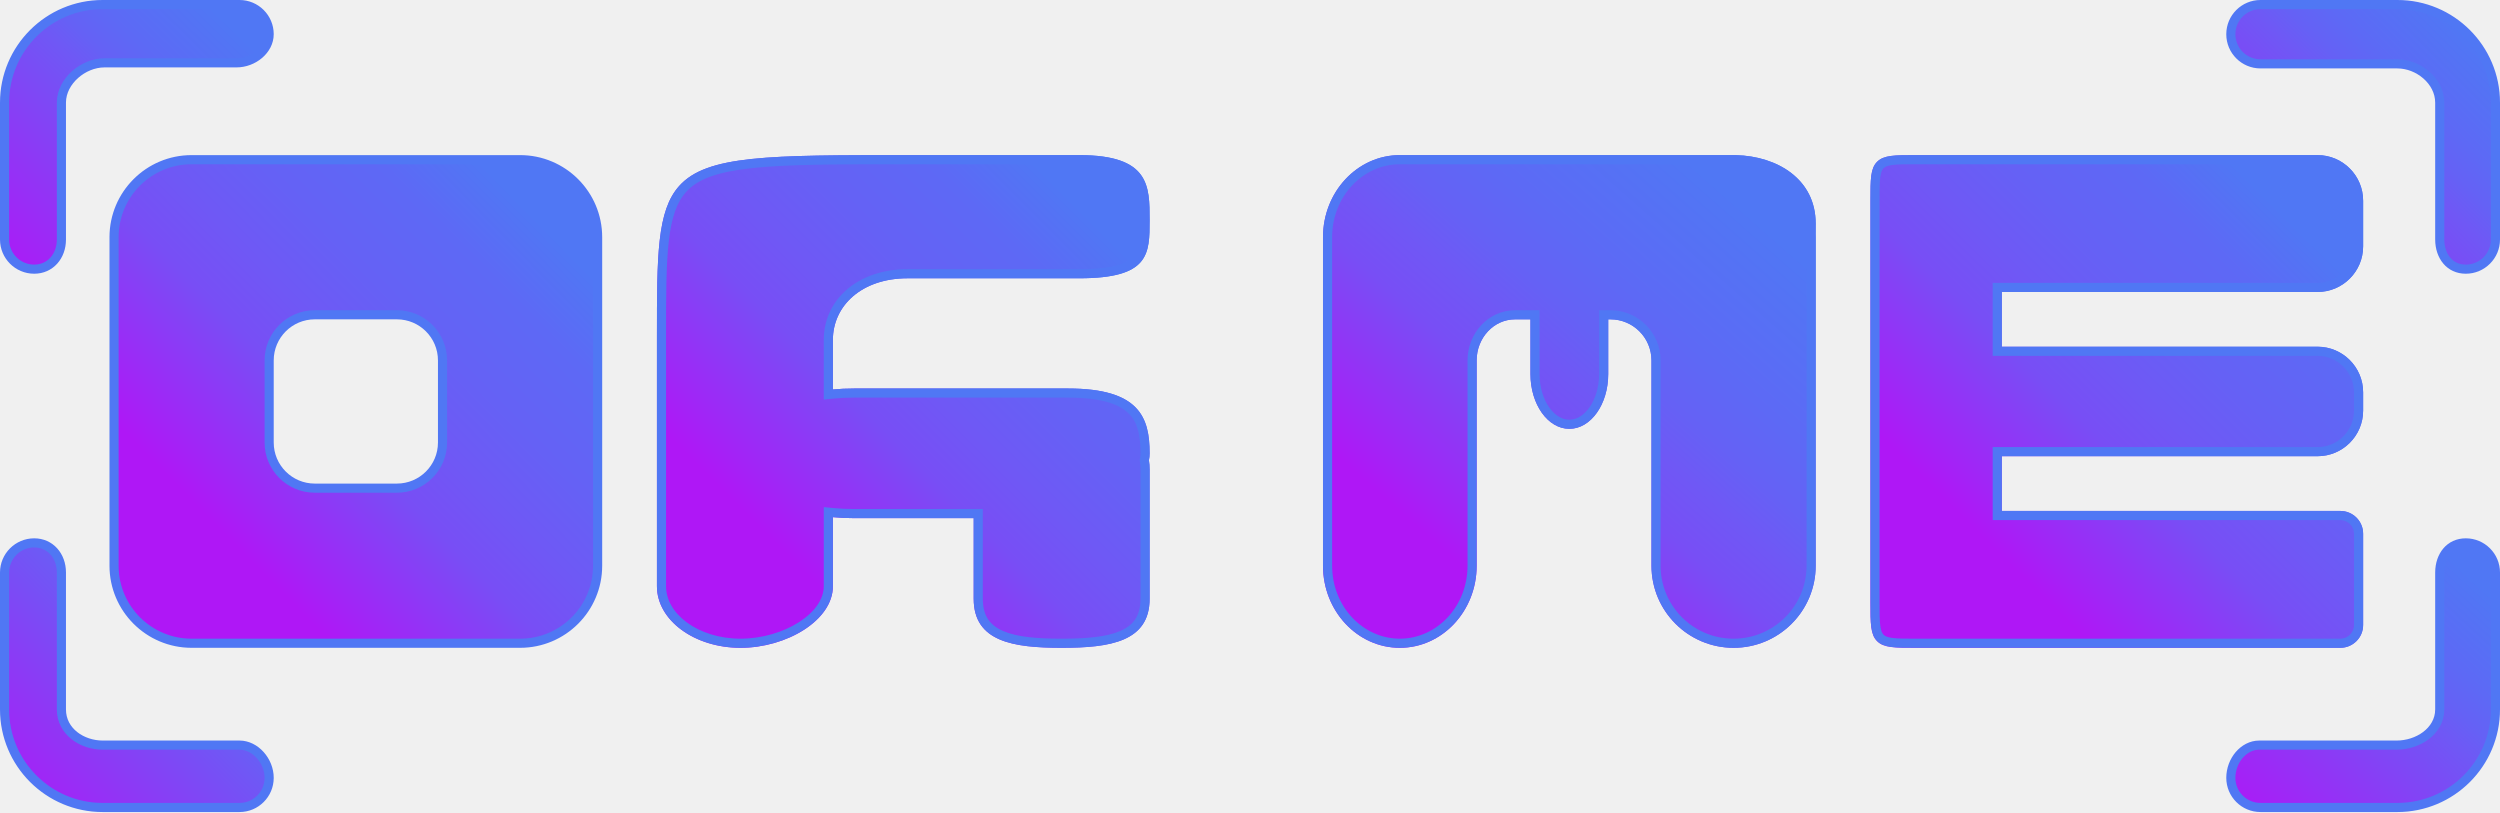
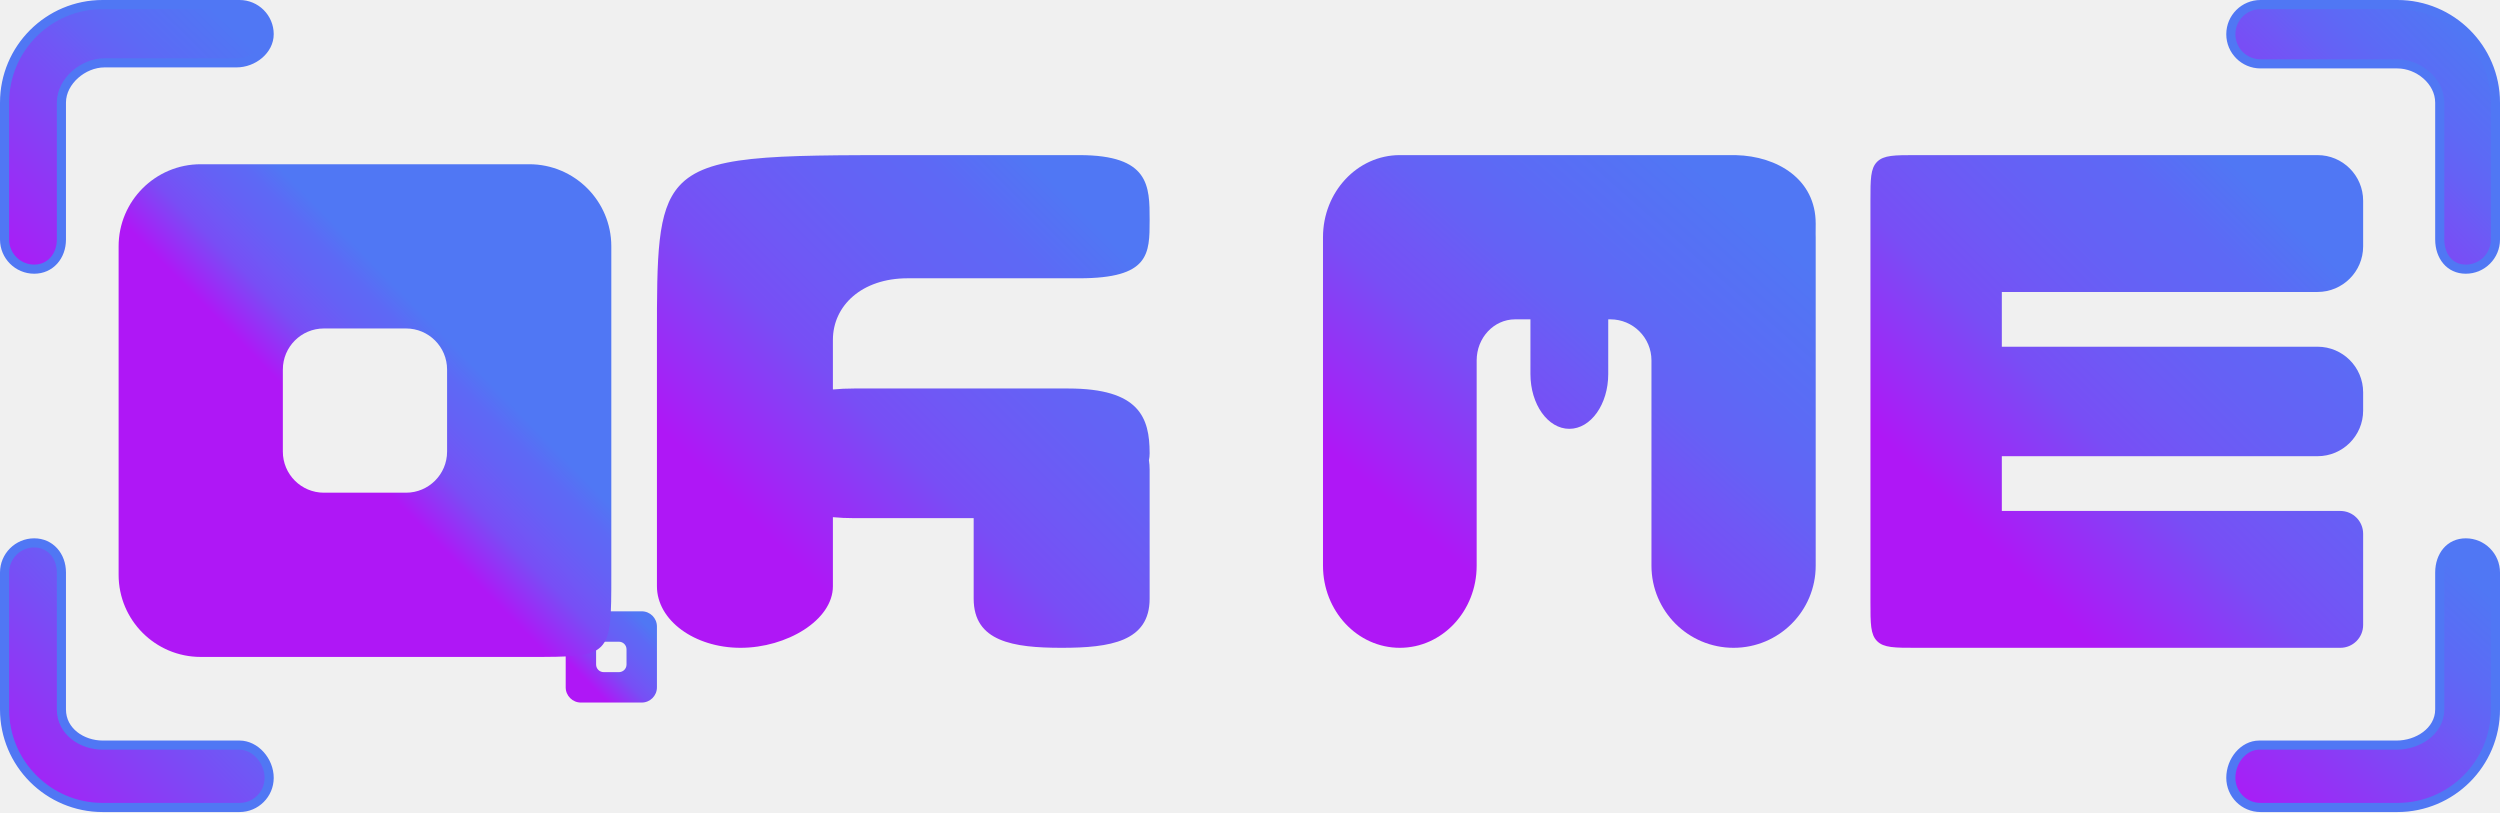
<svg xmlns="http://www.w3.org/2000/svg" width="274" height="89" viewBox="0 0 274 89" fill="none">
-   <mask id="path-1-inside-1_59_970" fill="white">
-     <path fill-rule="evenodd" clip-rule="evenodd" d="M205.732 70.268C206.464 71 207.643 71 210 71H219.4H256.5C257.881 71 259 69.881 259 68.5V58.5C259 57.119 257.881 56 256.5 56H219.4V50H254C256.761 50 259 47.761 259 45V43C259 40.239 256.761 38 254 38H219.4V32H254C256.761 32 259 29.761 259 27V22C259 19.239 256.761 17 254 17H219.4H210C207.643 17 206.464 17 205.732 17.732C205 18.465 205 19.643 205 22V66C205 68.357 205 69.535 205.732 70.268Z" />
-   </mask>
-   <path fill-rule="evenodd" clip-rule="evenodd" d="M205.732 70.268C206.464 71 207.643 71 210 71H219.4H256.5C257.881 71 259 69.881 259 68.5V58.5C259 57.119 257.881 56 256.5 56H219.4V50H254C256.761 50 259 47.761 259 45V43C259 40.239 256.761 38 254 38H219.4V32H254C256.761 32 259 29.761 259 27V22C259 19.239 256.761 17 254 17H219.4H210C207.643 17 206.464 17 205.732 17.732C205 18.465 205 19.643 205 22V66C205 68.357 205 69.535 205.732 70.268Z" fill="url(#paint0_linear_59_970)" />
-   <path d="M205.732 70.268L205.025 70.975L205.025 70.975L205.732 70.268ZM219.4 56H218.4V57H219.4V56ZM219.4 50V49H218.4V50H219.4ZM219.4 38H218.4V39H219.4V38ZM219.4 32V31H218.4V32H219.4ZM210 70C208.793 70 207.989 69.998 207.39 69.917C206.82 69.841 206.589 69.71 206.439 69.561L205.025 70.975C205.608 71.558 206.332 71.793 207.124 71.9C207.886 72.002 208.85 72 210 72V70ZM219.4 70H210V72H219.4V70ZM256.5 70H219.4V72H256.5V70ZM258 68.5C258 69.328 257.328 70 256.5 70V72C258.433 72 260 70.433 260 68.5H258ZM258 58.5V68.5H260V58.5H258ZM256.5 57C257.328 57 258 57.672 258 58.5H260C260 56.567 258.433 55 256.5 55V57ZM219.4 57H256.5V55H219.4V57ZM218.4 50V56H220.4V50H218.4ZM254 49H219.4V51H254V49ZM258 45C258 47.209 256.209 49 254 49V51C257.314 51 260 48.314 260 45H258ZM258 43V45H260V43H258ZM254 39C256.209 39 258 40.791 258 43H260C260 39.686 257.314 37 254 37V39ZM219.4 39H254V37H219.4V39ZM218.4 32V38H220.4V32H218.4ZM254 31H219.4V33H254V31ZM258 27C258 29.209 256.209 31 254 31V33C257.314 33 260 30.314 260 27H258ZM258 22V27H260V22H258ZM254 18C256.209 18 258 19.791 258 22H260C260 18.686 257.314 16 254 16V18ZM219.4 18H254V16H219.4V18ZM210 18H219.4V16H210V18ZM206.439 18.439C206.589 18.29 206.82 18.159 207.39 18.083C207.989 18.002 208.793 18 210 18V16C208.85 16 207.886 15.998 207.124 16.1C206.332 16.207 205.608 16.442 205.025 17.025L206.439 18.439ZM206 22C206 20.793 206.002 19.989 206.083 19.39C206.159 18.82 206.29 18.589 206.439 18.439L205.025 17.025C204.442 17.608 204.207 18.332 204.1 19.124C203.998 19.887 204 20.85 204 22H206ZM206 66V22H204V66H206ZM206.439 69.561C206.29 69.411 206.159 69.18 206.083 68.61C206.002 68.011 206 67.207 206 66H204C204 67.15 203.998 68.114 204.1 68.876C204.207 69.668 204.442 70.392 205.025 70.975L206.439 69.561Z" fill="#5077F4" mask="url(#path-1-inside-1_59_970)" />
-   <mask id="path-3-inside-2_59_970" fill="white">
-     <path fill-rule="evenodd" clip-rule="evenodd" d="M81.161 71C76.101 71 72 67.978 72 64.25V36.895C72 28.015 72 23.098 74.444 20.376C77.475 17 84.267 17 99.483 17L118.286 17C126 17 126 20.377 126 24.105C126 27.833 126 30.5 118.286 30.5H99.482C94.423 30.5 91.286 33.522 91.286 37.25V42.687C92.002 42.616 92.779 42.579 93.621 42.579H117.068C124.879 42.579 126 45.76 126 49.684C126 49.947 125.974 50.199 125.923 50.441C125.973 50.767 126 51.113 126 51.479V65.615C126 70.324 121.682 71 116.357 71C111.031 71 106.714 70.324 106.714 65.615V56.789H99H93.621C92.779 56.789 92.002 56.753 91.286 56.682V64.25C91.286 67.978 86.22 71 81.161 71Z" />
-   </mask>
-   <path fill-rule="evenodd" clip-rule="evenodd" d="M81.161 71C76.101 71 72 67.978 72 64.25V36.895C72 28.015 72 23.098 74.444 20.376C77.475 17 84.267 17 99.483 17L118.286 17C126 17 126 20.377 126 24.105C126 27.833 126 30.5 118.286 30.5H99.482C94.423 30.5 91.286 33.522 91.286 37.25V42.687C92.002 42.616 92.779 42.579 93.621 42.579H117.068C124.879 42.579 126 45.76 126 49.684C126 49.947 125.974 50.199 125.923 50.441C125.973 50.767 126 51.113 126 51.479V65.615C126 70.324 121.682 71 116.357 71C111.031 71 106.714 70.324 106.714 65.615V56.789H99H93.621C92.779 56.789 92.002 56.753 91.286 56.682V64.25C91.286 67.978 86.22 71 81.161 71Z" fill="url(#paint1_linear_59_970)" />
-   <path d="M74.444 20.376L73.7 19.708L73.7 19.708L74.444 20.376ZM99.483 17L99.483 16H99.483V17ZM118.286 17L118.286 18L118.286 18L118.286 17ZM91.286 42.687H90.286V43.791L91.384 43.682L91.286 42.687ZM125.923 50.441L124.945 50.232L124.906 50.412L124.935 50.594L125.923 50.441ZM106.714 56.789H107.714V55.789H106.714V56.789ZM91.286 56.682L91.384 55.687L90.286 55.578V56.682H91.286ZM71 64.25C71 66.507 72.244 68.468 74.09 69.828C75.936 71.189 78.44 72 81.161 72V70C78.822 70 76.745 69.3 75.276 68.218C73.807 67.135 73 65.721 73 64.25H71ZM71 36.895V64.25H73V36.895H71ZM73.7 19.708C72.27 21.301 71.626 23.463 71.312 26.213C70.999 28.962 71 32.478 71 36.895H73C73 32.431 73.001 29.049 73.299 26.439C73.597 23.831 74.174 22.173 75.188 21.044L73.7 19.708ZM99.483 16C91.9 16 86.333 15.999 82.289 16.428C78.265 16.854 75.479 17.727 73.7 19.708L75.188 21.044C76.441 19.649 78.566 18.834 82.5 18.416C86.413 18.001 91.85 18 99.483 18V16ZM118.286 16L99.483 16L99.483 18L118.286 18L118.286 16ZM127 24.105C127 23.189 127.002 22.205 126.869 21.28C126.735 20.344 126.455 19.396 125.841 18.562C124.585 16.855 122.232 16 118.286 16L118.286 18C122.054 18 123.558 18.834 124.23 19.747C124.581 20.224 124.783 20.819 124.89 21.564C124.998 22.322 125 23.157 125 24.105H127ZM118.286 31.5C122.169 31.5 124.52 30.849 125.797 29.349C126.439 28.595 126.73 27.716 126.868 26.831C127.002 25.965 127 25.017 127 24.105H125C125 25.058 124.998 25.84 124.891 26.523C124.788 27.187 124.597 27.674 124.274 28.052C123.623 28.818 122.116 29.5 118.286 29.5V31.5ZM99.482 31.5H118.286V29.5H99.482V31.5ZM92.286 37.25C92.286 34.208 94.831 31.5 99.482 31.5V29.5C94.015 29.5 90.286 32.836 90.286 37.25H92.286ZM92.286 42.687V37.25H90.286V42.687H92.286ZM91.384 43.682C92.064 43.615 92.808 43.579 93.621 43.579V41.579C92.75 41.579 91.94 41.617 91.187 41.692L91.384 43.682ZM93.621 43.579H117.068V41.579H93.621V43.579ZM117.068 43.579C120.881 43.579 122.775 44.363 123.748 45.359C124.715 46.349 125 47.775 125 49.684H127C127 47.669 126.725 45.543 125.178 43.961C123.639 42.386 121.067 41.579 117.068 41.579V43.579ZM125 49.684C125 49.881 124.981 50.063 124.945 50.232L126.901 50.649C126.968 50.336 127 50.014 127 49.684H125ZM124.935 50.594C124.977 50.866 125 51.161 125 51.479H127C127 51.066 126.97 50.668 126.911 50.288L124.935 50.594ZM125 51.479V65.615H127V51.479H125ZM125 65.615C125 66.635 124.768 67.356 124.412 67.885C124.055 68.416 123.519 68.834 122.777 69.156C121.243 69.822 119.025 70 116.357 70V72C119.014 72 121.617 71.84 123.574 70.991C124.577 70.555 125.453 69.921 126.072 69.001C126.692 68.079 127 66.949 127 65.615H125ZM116.357 70C113.688 70 111.47 69.822 109.936 69.156C109.194 68.834 108.659 68.416 108.301 67.885C107.946 67.356 107.714 66.635 107.714 65.615H105.714C105.714 66.949 106.022 68.079 106.642 69.001C107.261 69.921 108.137 70.555 109.14 70.991C111.096 71.84 113.699 72 116.357 72V70ZM107.714 65.615V56.789H105.714V65.615H107.714ZM106.714 55.789H99V57.789H106.714V55.789ZM99 55.789H93.621V57.789H99V55.789ZM93.621 55.789C92.808 55.789 92.064 55.754 91.384 55.687L91.187 57.677C91.94 57.751 92.75 57.789 93.621 57.789V55.789ZM92.286 64.25V56.682H90.286V64.25H92.286ZM81.161 72C83.874 72 86.595 71.193 88.662 69.864C90.705 68.55 92.286 66.594 92.286 64.25H90.286C90.286 65.634 89.334 67.053 87.579 68.182C85.848 69.296 83.506 70 81.161 70V72Z" fill="#5077F4" mask="url(#path-3-inside-2_59_970)" />
-   <mask id="path-5-inside-3_59_970" fill="white">
-     <path fill-rule="evenodd" clip-rule="evenodd" d="M153.422 71C148.771 71 145 66.971 145 62V26C145 26 145 26 145 26C145 21.029 148.771 17 153.422 17H189.95C189.955 17 189.96 17 189.965 17L190 17C190.092 17 190.183 17.001 190.274 17.004C194.804 17.119 199 19.645 199 24.5C199 24.89 199 25.282 198.994 25.676C198.998 25.783 199 25.892 199 26V62C199 66.971 194.971 71 190 71C185.029 71 181 66.971 181 62V39.5C181 37.015 178.985 35 176.5 35H176.263V41C176.263 44.314 174.354 47 171.999 47C169.645 47 167.736 44.314 167.736 41V35H166.046C163.724 35.005 161.843 37.018 161.843 39.5V50.755V62C161.843 66.971 158.073 71 153.422 71Z" />
-   </mask>
-   <path fill-rule="evenodd" clip-rule="evenodd" d="M153.422 71C148.771 71 145 66.971 145 62V26C145 26 145 26 145 26C145 21.029 148.771 17 153.422 17H189.95C189.955 17 189.96 17 189.965 17L190 17C190.092 17 190.183 17.001 190.274 17.004C194.804 17.119 199 19.645 199 24.5C199 24.89 199 25.282 198.994 25.676C198.998 25.783 199 25.892 199 26V62C199 66.971 194.971 71 190 71C185.029 71 181 66.971 181 62V39.5C181 37.015 178.985 35 176.5 35H176.263V41C176.263 44.314 174.354 47 171.999 47C169.645 47 167.736 44.314 167.736 41V35H166.046C163.724 35.005 161.843 37.018 161.843 39.5V50.755V62C161.843 66.971 158.073 71 153.422 71Z" fill="url(#paint2_linear_59_970)" />
-   <path d="M189.965 17L189.964 18L189.965 18L189.965 17ZM190 17L190 16L190 17ZM190.274 17.004L190.244 18.004L190.249 18.004L190.274 17.004ZM198.994 25.676L197.994 25.661L197.994 25.686L197.995 25.711L198.994 25.676ZM176.263 35V34H175.263V35H176.263ZM167.736 35H168.736V34H167.736V35ZM166.046 35L166.046 34L166.044 34L166.046 35ZM144 62C144 67.459 148.157 72 153.422 72V70C149.384 70 146 66.482 146 62H144ZM144 26V62H146V26H144ZM146 26C146 26 146 26 146 26C146 26 146 26 146 26C146 26 146 26 146 26C146 26 146 26 146 26C146 26 146 26 146 26C146 26 146 26 146 26C146 26 146 26 146 26C146 26 146 26 146 26C146 26 146 26 146 26C146 26 146 26 146 26C146 26 146 26 146 26C146 26 146 26 146 26C146 26 146 26 146 26C146 26 146 26 146 26C146 26 146 26 146 26C146 26 146 26 146 26C146 26 146 26 146 26C146 26 146 26 146 26C146 26 146 26 146 26C146 26 146 26 146 26C146 26 146 26 146 26C146 26 146 26 146 26C146 26 146 26 146 26C146 26 146 26 146 26C146 26 146 26 146 26C146 26 146 26 146 26C146 26 146 26 146 26C146 26 146 26 146 26C146 26 146 26 146 26C146 26 146 26 146 26C146 26 146 26 146 26C146 26 146 26 146 26C146 26 146 26 146 26C146 26 146 26 146 26C146 26 146 26 146 26C146 26 146 26 146 26C146 26 146 26 146 26C146 26 146 26 146 26C146 26 146 26 146 26C146 26 146 26 146 26C146 26 146 26 146 26C146 26 146 26 146 26C146 26 146 26 146 26C146 26 146 26 146 26C146 26 146 26 146 26C146 26 146 26 146 26C146 26 146 26 146 26C146 26 146 26 146 26C146 26 146 26 146 26C146 26 146 26 146 26C146 26 146 26 146 26C146 26 146 26 146 26C146 26 146 26 146 26C146 26 146 26 146 26C146 26 146 26 146 26C146 26 146 26 146 26C146 26 146 26 146 26C146 26 146 26 146 26C146 26 146 26 146 26C146 26 146 26 146 26C146 26 146 26 146 26C146 26 146 26 146 26C146 26 146 26 146 26C146 26 146 26 146 26C146 26 146 26 146 26C146 26 146 26 146 26C146 26 146 26 146 26C146 26 146 26 146 26C146 26 146 26 146 26C146 26 146 26 146 26C146 26 146 26 146 26C146 26 146 26 146 26C146 26 146 26 146 26C146 26 146 26 146 26C146 26 146 26 146 26C146 26 146 26 146 26C146 26 146 26 146 26C146 26 146 26 146 26C146 26 146 26 146 26C146 26 146 26 146 26C146 26 146 26 146 26C146 26 146 26 146 26C146 26 146 26 146 26C146 26 146 26 146 26C146 26 146 26 146 26C146 26 146 26 146 26C146 26 146 26 146 26C146 26 146 26 146 26C146 26 146 26 146 26C146 26 146 26 146 26C146 26 146 26 146 26C146 26 146 26 146 26C146 26 146 26 146 26C146 26 146 26 146 26C146 26 146 26 146 26C146 26 146 26 146 26C146 26 146 26 146 26C146 26 146 26 146 26C146 26 146 26 146 26C146 26 146 26 146 26C146 26 146 26 146 26C146 26 146 26 146 26C146 26 146 26 146 26C146 26 146 26 146 26C146 26 146 26 146 26C146 26 146 26 146 26C146 26 146 26 146 26C146 26 146 26 146 26C146 26 146 26 146 26C146 26 146 26 146 26C146 26 146 26 146 26C146 26 146 26 146 26C146 26 146 26 146 26C146 26 146 26 146 26C146 26 146 26 146 26C146 26 146 26 146 26C146 26 146 26 146 26C146 26 146 26 146 26C146 26 146 26 146 26C146 26 146 26 146 26C146 26 146 26 146 26C146 26 146 26 146 26C146 26 146 26 146 26C146 26 146 26 146 26C146 26 146 26 146 26C146 26 146 26 146 26C146 26 146 26 146 26C146 26 146 26 146 26C146 26 146 26 146 26C146 26 146 26 146 26C146 26 146 26 146 26C146 26 146 26 146 26C146 26 146 26 146 26C146 26 146 26 146 26C146 26 146 26 146 26C146 26 146 26 146 26C146 26 146 26 146 26C146 26 146 26 146 26C146 26 146 26 146 26C146 26 146 26 146 26C146 26 146 26 146 26C146 26 146 26 146 26C146 26 146 26 146 26C146 26 146 26 146 26C146 26 146 26 146 26C146 26 146 26 146 26C146 26 146 26 146 26C146 26 146 26 146 26C146 26 146 26 146 26C146 26 146 26 146 26C146 26 146 26 146 26C146 26 146 26 146 26C146 26 146 26 146 26C146 26 146 26 146 26C146 26 146 26 146 26C146 26 146 26 146 26C146 26 146 26 146 26C146 26 146 26 146 26C146 26 146 26 146 26C146 26 146 26 146 26C146 26 146 26 146 26C146 26 146 26 146 26C146 26 146 26 146 26C146 26 146 26 146 26C146 26 146 26 146 26C146 26 146 26 146 26C146 26 146 26 146 26C146 26 146 26 146 26C146 26 146 26 146 26C146 26 146 26 146 26C146 26 146 26 146 26C146 26 146 26 146 26C146 26 146 26 146 26C146 26 146 26 146 26C146 26 146 26 146 26C146 26 146 26 146 26C146 26 146 26 146 26C146 26 146 26 146 26C146 26 146 26 146 26C146 26 146 26 146 26C146 26 146 26 146 26C146 26 146 26 146 26C146 26 146 26 146 26C146 26 146 26 146 26C146 26 146 26 146 26C146 26 146 26 146 26C146 26 146 26 146 26C146 26 146 26 146 26C146 26 146 26 146 26C146 26 146 26 146 26C146 26 146 26 146 26C146 26 146 26 146 26C146 26 146 26 146 26C146 26 146 26 146 26C146 26 146 26 146 26C146 26 146 26 146 26C146 26 146 26 146 26C146 26 146 26 146 26C146 26 146 26 146 26C146 26 146 26 146 26C146 26 146 26 146 26C146 26 146 26 146 26C146 26 146 26 146 26C146 26 146 26 146 26C146 26 146 26 146 26C146 26 146 26 146 26C146 26 146 26 146 26C146 26 146 26 146 26C146 26 146 26 146 26C146 26 146 26 146 26C146 26 146 26 146 26C146 26 146 26 146 26C146 26 146 26 146 26C146 26 146 26 146 26C146 26 146 26 146 26C146 26 146 26 146 26C146 26 146 26 146 26C146 26 146 26 146 26C146 26 146 26 146 26C146 26 146 26 146 26C146 26 146 26 146 26C146 26 146 26 146 26C146 26 146 26 146 26C146 26 146 26 146 26C146 26 146 26 146 26C146 26 146 26 146 26C146 26 146 26 146 26C146 26 146 26 146 26C146 26 146 26 146 26C146 26 146 26 146 26C146 26 146 26 146 26C146 26 146 26 146 26C146 26 146 26 146 26C146 26 146 26 146 26C146 26 146 26 146 26C146 26 146 26 146 26C146 26 146 26 146 26C146 26 146 26 146 26C146 26 146 26 146 26C146 26 146 26 146 26C146 26 146 26 146 26C146 26 146 26 146 26C146 26 146 26 146 26C146 26 146 26 146 26C146 26 146 26 146 26C146 26 146 26 146 26C146 26 146 26 146 26C146 26 146 26 146 26C146 26 146 26 146 26C146 26 146 26 146 26C146 26 146 26 146 26C146 26 146 26 146 26C146 26 146 26 146 26C146 26 146 26 146 26C146 26 146 26 146 26C146 26 146 26 146 26C146 26 146 26 146 26C146 26 146 26 146 26C146 26 146 26 146 26C146 26 146 26 146 26C146 26 146 26 146 26C146 26 146 26 146 26C146 26 146 26 146 26C146 26 146 26 146 26C146 26 146 26 146 26C146 26 146 26 146 26C146 26 146 26 146 26C146 26 146 26 146 26C146 26 146 26 146 26C146 26 146 26 146 26C146 26 146 26 146 26C146 26 146 26 146 26C146 26 146 26 146 26C146 26 146 26 146 26C146 26 146 26 146 26C146 26 146 26 146 26C146 26 146 26 146 26C146 26 146 26 146 26C146 26 146 26 146 26C146 26 146 26 146 26C146 26 146 26 146 26C146 26 146 26 146 26C146 26 146 26 146 26C146 26 146 26 146 26C146 26 146 26 146 26C146 26 146 26 146 26C146 26 146 26 146 26C146 26 146 26 146 26C146 26 146 26 146 26C146 26 146 26 146 26C146 26 146 26 146 26C146 26 146 26 146 26C146 26 146 26 146 26C146 26 146 26 146 26C146 26 146 26 146 26C146 26 146 26 146 26C146 26 146 26 146 26C146 26 146 26 146 26C146 26 146 26 146 26C146 26 146 26 146 26C146 26 146 26 146 26C146 26 146 26 146 26C146 26 146 26 146 26C146 26 146 26 146 26C146 26 146 26 146 26C146 26 146 26 146 26C146 26 146 26 146 26C146 26 146 26 146 26C146 26 146 26 146 26C146 26 146 26 146 26C146 26 146 26 146 26C146 26 146 26 146 26C146 26 146 26 146 26C146 26 146 26 146 26C146 26 146 26 146 26C146 26 146 26 146 26C146 26 146 26 146 26C146 26 146 26 146 26C146 26 146 26 146 26C146 26 146 26 146 26C146 26 146 26 146 26C146 26 146 26 146 26C146 26 146 26 146 26C146 26 146 26 146 26C146 26 146 26 146 26C146 26 146 26 146 26C146 26 146 26 146 26C146 26 146 26 146 26C146 26 146 26 146 26C146 26 146 26 146 26C146 26 146 26 146 26C146 26 146 26 146 26C146 26 146 26 146 26C146 26 146 26 146 26C146 26 146 26 146 26C146 26 146 26 146 26C146 26 146 26 146 26C146 26 146 26 146 26C146 26 146 26 146 26C146 26 146 26 146 26C146 26 146 26 146 26C146 26 146 26 146 26C146 26 146 26 146 26C146 26 146 26 146 26C146 26 146 26 146 26C146 26 146 26 146 26C146 26 146 26 146 26C146 26 146 26 146 26C146 26 146 26 146 26C146 26 146 26 146 26C146 26 146 26 146 26C146 26 146 26 146 26C146 26 146 26 146 26C146 26 146 26 146 26C146 26 146 26 146 26C146 26 146 26 146 26C146 26 146 26 146 26C146 26 146 26 146 26C146 26 146 26 146 26C146 26 146 26 146 26C146 26 146 26 146 26C146 26 146 26 146 26C146 26 146 26 146 26C146 26 146 26 146 26C146 26 146 26 146 26C146 26 146 26 146 26C146 26 146 26 146 26C146 26 146 26 146 26C146 26 146 26 146 26C146 26 146 26 146 26C146 26 146 26 146 26C146 26 146 26 146 26C146 26 146 26 146 26C146 26 146 26 146 26C146 26 146 26 146 26C146 26 146 26 146 26C146 26 146 26 146 26C146 26 146 26 146 26C146 26 146 26 146 26C146 26 146 26 146 26C146 26 146 26 146 26C146 26 146 26 146 26C146 26 146 26 146 26C146 26 146 26 146 26C146 26 146 26 146 26C146 26 146 26 146 26C146 26 146 26 146 26C146 26 146 26 146 26C146 26 146 26 146 26C146 26 146 26 146 26C146 26 146 26 146 26C146 26 146 26 146 26C146 26 146 26 146 26C146 26 146 26 146 26C146 26 146 26 146 26C146 26 146 26 146 26C146 26 146 26 146 26C146 26 146 26 146 26C146 26 146 26 146 26C146 26 146 26 146 26C146 26 146 26 146 26C146 26 146 26 146 26C146 26 146 26 146 26C146 26 146 26 146 26C146 26 146 26 146 26C146 26 146 26 146 26C146 26 146 26 146 26C146 26 146 26 146 26C146 26 146 26 146 26C146 26 146 26 146 26C146 26 146 26 146 26C146 26 146 26 146 26C146 26 146 26 146 26C146 26 146 26 146 26C146 26 146 26 146 26C146 26 146 26 146 26C146 26 146 26 146 26C146 26 146 26 146 26C146 26 146 26 146 26C146 26 146 26 146 26C146 26 146 26 146 26C146 26 146 26 146 26C146 26 146 26 146 26C146 26 146 26 146 26C146 26 146 26 146 26C146 26 146 26 146 26C146 26 146 26 146 26C146 26 146 26 146 26C146 26 146 26 146 26C146 26 146 26 146 26C146 26 146 26 146 26C146 26 146 26 146 26C146 26 146 26 146 26C146 26 146 26 146 26C146 26 146 26 146 26C146 26 146 26 146 26C146 26 146 26 146 26C146 26 146 26 146 26C146 26 146 26 146 26C146 26 146 26 146 26C146 26 146 26 146 26C146 26 146 26 146 26C146 26 146 26 146 26C146 26 146 26 146 26C146 26 146 26 146 26C146 26 146 26 146 26C146 26 146 26 146 26C146 26 146 26 146 26C146 26 146 26 146 26C146 26 146 26 146 26C146 26 146 26 146 26C146 26 146 26 146 26C146 26 146 26 146 26C146 26 146 26 146 26C146 26 146 26 146 26C146 26 146 26 146 26C146 26 146 26 146 26C146 26 146 26 146 26C146 26 146 26 146 26C146 26 146 26 146 26C146 26 146 26 146 26C146 26 146 26 146 26C146 26 146 26 146 26C146 26 146 26 146 26C146 26 146 26 146 26C146 26 146 26 146 26C146 26 146 26 146 26C146 26 146 26 146 26C146 26 146 26 146 26C146 26 146 26 146 26C146 26 146 26 146 26C146 26 146 26 146 26C146 26 146 26 146 26C146 26 146 26 146 26C146 26 146 26 146 26C146 26 146 26 146 26C146 26 146 26 146 26C146 26 146 26 146 26C146 26 146 26 146 26C146 26 146 26 146 26C146 26 146 26 146 26C146 26 146 26 146 26C146 26 146 26 146 26C146 26 146 26 146 26C146 26 146 26 146 26C146 26 146 26 146 26C146 26 146 26 146 26C146 26 146 26 146 26C146 26 146 26 146 26C146 26 146 26 146 26C146 26 146 26 146 26C146 26 146 26 146 26C146 26 146 26 146 26C146 26 146 26 146 26C146 26 146 26 146 26C146 26 146 26 146 26C146 26 146 26 146 26C146 26 146 26 146 26C146 26 146 26 146 26C146 26 146 26 146 26C146 26 146 26 146 26C146 26 146 26 146 26C146 26 146 26 146 26C146 26 146 26 146 26C146 26 146 26 146 26C146 26 146 26 146 26C146 26 146 26 146 26C146 26 146 26 146 26C146 26 146 26 146 26C146 26 146 26 146 26C146 26 146 26 146 26C146 26 146 26 146 26H144C144 26 144 26 144 26C144 26 144 26 144 26C144 26 144 26 144 26C144 26 144 26 144 26C144 26 144 26 144 26C144 26 144 26 144 26C144 26 144 26 144 26C144 26 144 26 144 26C144 26 144 26 144 26C144 26 144 26 144 26C144 26 144 26 144 26C144 26 144 26 144 26C144 26 144 26 144 26C144 26 144 26 144 26C144 26 144 26 144 26C144 26 144 26 144 26C144 26 144 26 144 26C144 26 144 26 144 26C144 26 144 26 144 26C144 26 144 26 144 26C144 26 144 26 144 26C144 26 144 26 144 26C144 26 144 26 144 26C144 26 144 26 144 26C144 26 144 26 144 26C144 26 144 26 144 26C144 26 144 26 144 26C144 26 144 26 144 26C144 26 144 26 144 26C144 26 144 26 144 26C144 26 144 26 144 26C144 26 144 26 144 26C144 26 144 26 144 26C144 26 144 26 144 26C144 26 144 26 144 26C144 26 144 26 144 26C144 26 144 26 144 26C144 26 144 26 144 26C144 26 144 26 144 26C144 26 144 26 144 26C144 26 144 26 144 26C144 26 144 26 144 26C144 26 144 26 144 26C144 26 144 26 144 26C144 26 144 26 144 26C144 26 144 26 144 26C144 26 144 26 144 26C144 26 144 26 144 26C144 26 144 26 144 26C144 26 144 26 144 26C144 26 144 26 144 26C144 26 144 26 144 26C144 26 144 26 144 26C144 26 144 26 144 26C144 26 144 26 144 26C144 26 144 26 144 26C144 26 144 26 144 26C144 26 144 26 144 26C144 26 144 26 144 26C144 26 144 26 144 26C144 26 144 26 144 26C144 26 144 26 144 26C144 26 144 26 144 26C144 26 144 26 144 26C144 26 144 26 144 26C144 26 144 26 144 26C144 26 144 26 144 26C144 26 144 26 144 26C144 26 144 26 144 26C144 26 144 26 144 26C144 26 144 26 144 26C144 26 144 26 144 26C144 26 144 26 144 26C144 26 144 26 144 26C144 26 144 26 144 26C144 26 144 26 144 26C144 26 144 26 144 26C144 26 144 26 144 26C144 26 144 26 144 26C144 26 144 26 144 26C144 26 144 26 144 26C144 26 144 26 144 26C144 26 144 26 144 26C144 26 144 26 144 26C144 26 144 26 144 26C144 26 144 26 144 26C144 26 144 26 144 26C144 26 144 26 144 26C144 26 144 26 144 26C144 26 144 26 144 26C144 26 144 26 144 26C144 26 144 26 144 26C144 26 144 26 144 26C144 26 144 26 144 26C144 26 144 26 144 26C144 26 144 26 144 26C144 26 144 26 144 26C144 26 144 26 144 26C144 26 144 26 144 26C144 26 144 26 144 26C144 26 144 26 144 26C144 26 144 26 144 26C144 26 144 26 144 26C144 26 144 26 144 26C144 26 144 26 144 26C144 26 144 26 144 26C144 26 144 26 144 26C144 26 144 26 144 26C144 26 144 26 144 26C144 26 144 26 144 26C144 26 144 26 144 26C144 26 144 26 144 26C144 26 144 26 144 26C144 26 144 26 144 26C144 26 144 26 144 26C144 26 144 26 144 26C144 26 144 26 144 26C144 26 144 26 144 26C144 26 144 26 144 26C144 26 144 26 144 26C144 26 144 26 144 26C144 26 144 26 144 26C144 26 144 26 144 26C144 26 144 26 144 26C144 26 144 26 144 26C144 26 144 26 144 26C144 26 144 26 144 26C144 26 144 26 144 26C144 26 144 26 144 26C144 26 144 26 144 26C144 26 144 26 144 26C144 26 144 26 144 26C144 26 144 26 144 26C144 26 144 26 144 26C144 26 144 26 144 26C144 26 144 26 144 26C144 26 144 26 144 26C144 26 144 26 144 26C144 26 144 26 144 26C144 26 144 26 144 26C144 26 144 26 144 26C144 26 144 26 144 26C144 26 144 26 144 26C144 26 144 26 144 26C144 26 144 26 144 26C144 26 144 26 144 26C144 26 144 26 144 26C144 26 144 26 144 26C144 26 144 26 144 26C144 26 144 26 144 26C144 26 144 26 144 26C144 26 144 26 144 26C144 26 144 26 144 26C144 26 144 26 144 26C144 26 144 26 144 26C144 26 144 26 144 26C144 26 144 26 144 26C144 26 144 26 144 26C144 26 144 26 144 26C144 26 144 26 144 26C144 26 144 26 144 26C144 26 144 26 144 26C144 26 144 26 144 26C144 26 144 26 144 26C144 26 144 26 144 26C144 26 144 26 144 26C144 26 144 26 144 26C144 26 144 26 144 26C144 26 144 26 144 26C144 26 144 26 144 26C144 26 144 26 144 26C144 26 144 26 144 26C144 26 144 26 144 26C144 26 144 26 144 26C144 26 144 26 144 26C144 26 144 26 144 26C144 26 144 26 144 26C144 26 144 26 144 26C144 26 144 26 144 26C144 26 144 26 144 26C144 26 144 26 144 26C144 26 144 26 144 26C144 26 144 26 144 26C144 26 144 26 144 26C144 26 144 26 144 26C144 26 144 26 144 26C144 26 144 26 144 26C144 26 144 26 144 26C144 26 144 26 144 26C144 26 144 26 144 26C144 26 144 26 144 26C144 26 144 26 144 26C144 26 144 26 144 26C144 26 144 26 144 26C144 26 144 26 144 26C144 26 144 26 144 26C144 26 144 26 144 26C144 26 144 26 144 26C144 26 144 26 144 26C144 26 144 26 144 26C144 26 144 26 144 26C144 26 144 26 144 26C144 26 144 26 144 26C144 26 144 26 144 26C144 26 144 26 144 26C144 26 144 26 144 26C144 26 144 26 144 26C144 26 144 26 144 26C144 26 144 26 144 26C144 26 144 26 144 26C144 26 144 26 144 26C144 26 144 26 144 26C144 26 144 26 144 26C144 26 144 26 144 26C144 26 144 26 144 26C144 26 144 26 144 26C144 26 144 26 144 26C144 26 144 26 144 26C144 26 144 26 144 26C144 26 144 26 144 26C144 26 144 26 144 26C144 26 144 26 144 26C144 26 144 26 144 26C144 26 144 26 144 26C144 26 144 26 144 26C144 26 144 26 144 26C144 26 144 26 144 26C144 26 144 26 144 26C144 26 144 26 144 26C144 26 144 26 144 26C144 26 144 26 144 26C144 26 144 26 144 26C144 26 144 26 144 26C144 26 144 26 144 26C144 26 144 26 144 26C144 26 144 26 144 26C144 26 144 26 144 26C144 26 144 26 144 26C144 26 144 26 144 26C144 26 144 26 144 26C144 26 144 26 144 26C144 26 144 26 144 26C144 26 144 26 144 26C144 26 144 26 144 26C144 26 144 26 144 26C144 26 144 26 144 26C144 26 144 26 144 26C144 26 144 26 144 26C144 26 144 26 144 26C144 26 144 26 144 26C144 26 144 26 144 26C144 26 144 26 144 26C144 26 144 26 144 26C144 26 144 26 144 26C144 26 144 26 144 26C144 26 144 26 144 26C144 26 144 26 144 26C144 26 144 26 144 26C144 26 144 26 144 26C144 26 144 26 144 26C144 26 144 26 144 26C144 26 144 26 144 26C144 26 144 26 144 26C144 26 144 26 144 26C144 26 144 26 144 26C144 26 144 26 144 26C144 26 144 26 144 26C144 26 144 26 144 26C144 26 144 26 144 26C144 26 144 26 144 26C144 26 144 26 144 26C144 26 144 26 144 26C144 26 144 26 144 26C144 26 144 26 144 26C144 26 144 26 144 26C144 26 144 26 144 26C144 26 144 26 144 26C144 26 144 26 144 26C144 26 144 26 144 26C144 26 144 26 144 26C144 26 144 26 144 26C144 26 144 26 144 26C144 26 144 26 144 26C144 26 144 26 144 26C144 26 144 26 144 26C144 26 144 26 144 26C144 26 144 26 144 26C144 26 144 26 144 26C144 26 144 26 144 26C144 26 144 26 144 26C144 26 144 26 144 26C144 26 144 26 144 26C144 26 144 26 144 26C144 26 144 26 144 26C144 26 144 26 144 26C144 26 144 26 144 26C144 26 144 26 144 26C144 26 144 26 144 26C144 26 144 26 144 26C144 26 144 26 144 26C144 26 144 26 144 26C144 26 144 26 144 26C144 26 144 26 144 26C144 26 144 26 144 26C144 26 144 26 144 26C144 26 144 26 144 26C144 26 144 26 144 26C144 26 144 26 144 26C144 26 144 26 144 26C144 26 144 26 144 26C144 26 144 26 144 26C144 26 144 26 144 26C144 26 144 26 144 26C144 26 144 26 144 26C144 26 144 26 144 26C144 26 144 26 144 26C144 26 144 26 144 26C144 26 144 26 144 26C144 26 144 26 144 26C144 26 144 26 144 26C144 26 144 26 144 26C144 26 144 26 144 26C144 26 144 26 144 26C144 26 144 26 144 26C144 26 144 26 144 26C144 26 144 26 144 26C144 26 144 26 144 26C144 26 144 26 144 26C144 26 144 26 144 26C144 26 144 26 144 26C144 26 144 26 144 26C144 26 144 26 144 26C144 26 144 26 144 26C144 26 144 26 144 26C144 26 144 26 144 26C144 26 144 26 144 26C144 26 144 26 144 26C144 26 144 26 144 26C144 26 144 26 144 26C144 26 144 26 144 26C144 26 144 26 144 26C144 26 144 26 144 26C144 26 144 26 144 26C144 26 144 26 144 26C144 26 144 26 144 26C144 26 144 26 144 26C144 26 144 26 144 26C144 26 144 26 144 26C144 26 144 26 144 26C144 26 144 26 144 26C144 26 144 26 144 26C144 26 144 26 144 26C144 26 144 26 144 26C144 26 144 26 144 26C144 26 144 26 144 26C144 26 144 26 144 26C144 26 144 26 144 26C144 26 144 26 144 26C144 26 144 26 144 26C144 26 144 26 144 26C144 26 144 26 144 26C144 26 144 26 144 26C144 26 144 26 144 26C144 26 144 26 144 26C144 26 144 26 144 26C144 26 144 26 144 26C144 26 144 26 144 26C144 26 144 26 144 26C144 26 144 26 144 26C144 26 144 26 144 26C144 26 144 26 144 26C144 26 144 26 144 26C144 26 144 26 144 26C144 26 144 26 144 26C144 26 144 26 144 26C144 26 144 26 144 26C144 26 144 26 144 26C144 26 144 26 144 26C144 26 144 26 144 26C144 26 144 26 144 26C144 26 144 26 144 26C144 26 144 26 144 26C144 26 144 26 144 26C144 26 144 26 144 26C144 26 144 26 144 26C144 26 144 26 144 26C144 26 144 26 144 26C144 26 144 26 144 26C144 26 144 26 144 26C144 26 144 26 144 26C144 26 144 26 144 26C144 26 144 26 144 26C144 26 144 26 144 26C144 26 144 26 144 26C144 26 144 26 144 26C144 26 144 26 144 26C144 26 144 26 144 26C144 26 144 26 144 26C144 26 144 26 144 26C144 26 144 26 144 26C144 26 144 26 144 26C144 26 144 26 144 26C144 26 144 26 144 26C144 26 144 26 144 26C144 26 144 26 144 26C144 26 144 26 144 26C144 26 144 26 144 26C144 26 144 26 144 26C144 26 144 26 144 26C144 26 144 26 144 26C144 26 144 26 144 26C144 26 144 26 144 26C144 26 144 26 144 26C144 26 144 26 144 26C144 26 144 26 144 26C144 26 144 26 144 26C144 26 144 26 144 26C144 26 144 26 144 26C144 26 144 26 144 26C144 26 144 26 144 26C144 26 144 26 144 26C144 26 144 26 144 26C144 26 144 26 144 26C144 26 144 26 144 26C144 26 144 26 144 26C144 26 144 26 144 26C144 26 144 26 144 26C144 26 144 26 144 26C144 26 144 26 144 26C144 26 144 26 144 26C144 26 144 26 144 26C144 26 144 26 144 26C144 26 144 26 144 26C144 26 144 26 144 26C144 26 144 26 144 26C144 26 144 26 144 26C144 26 144 26 144 26C144 26 144 26 144 26C144 26 144 26 144 26C144 26 144 26 144 26C144 26 144 26 144 26C144 26 144 26 144 26C144 26 144 26 144 26C144 26 144 26 144 26C144 26 144 26 144 26C144 26 144 26 144 26C144 26 144 26 144 26C144 26 144 26 144 26C144 26 144 26 144 26C144 26 144 26 144 26C144 26 144 26 144 26C144 26 144 26 144 26C144 26 144 26 144 26C144 26 144 26 144 26C144 26 144 26 144 26C144 26 144 26 144 26C144 26 144 26 144 26C144 26 144 26 144 26C144 26 144 26 144 26C144 26 144 26 144 26C144 26 144 26 144 26C144 26 144 26 144 26C144 26 144 26 144 26C144 26 144 26 144 26C144 26 144 26 144 26C144 26 144 26 144 26C144 26 144 26 144 26C144 26 144 26 144 26C144 26 144 26 144 26C144 26 144 26 144 26C144 26 144 26 144 26C144 26 144 26 144 26C144 26 144 26 144 26C144 26 144 26 144 26C144 26 144 26 144 26C144 26 144 26 144 26C144 26 144 26 144 26C144 26 144 26 144 26C144 26 144 26 144 26C144 26 144 26 144 26C144 26 144 26 144 26C144 26 144 26 144 26C144 26 144 26 144 26C144 26 144 26 144 26C144 26 144 26 144 26C144 26 144 26 144 26C144 26 144 26 144 26C144 26 144 26 144 26C144 26 144 26 144 26C144 26 144 26 144 26C144 26 144 26 144 26C144 26 144 26 144 26C144 26 144 26 144 26C144 26 144 26 144 26C144 26 144 26 144 26C144 26 144 26 144 26C144 26 144 26 144 26C144 26 144 26 144 26C144 26 144 26 144 26C144 26 144 26 144 26C144 26 144 26 144 26C144 26 144 26 144 26C144 26 144 26 144 26C144 26 144 26 144 26C144 26 144 26 144 26C144 26 144 26 144 26C144 26 144 26 144 26C144 26 144 26 144 26C144 26 144 26 144 26C144 26 144 26 144 26C144 26 144 26 144 26C144 26 144 26 144 26H146ZM153.422 16C148.157 16 144 20.541 144 26H146C146 21.518 149.384 18 153.422 18V16ZM189.95 16H153.422V18H189.95V16ZM189.967 16C189.961 16 189.956 16 189.95 16V18C189.955 18 189.96 18 189.964 18L189.967 16ZM189.965 18L190 18L190 16L189.965 16L189.965 18ZM190 18C190.082 18 190.163 18.001 190.244 18.004L190.304 16.005C190.203 16.002 190.102 16 190 16V18ZM200 24.5C200 21.747 198.795 19.616 196.948 18.184C195.129 16.773 192.728 16.066 190.3 16.004L190.249 18.004C192.35 18.057 194.311 18.67 195.723 19.765C197.107 20.838 198 22.398 198 24.5H200ZM199.994 25.69C200 25.288 200 24.888 200 24.5H198C198 24.891 198 25.276 197.994 25.661L199.994 25.69ZM197.995 25.711C197.998 25.807 198 25.903 198 26H200C200 25.88 199.998 25.76 199.994 25.64L197.995 25.711ZM198 26V62H200V26H198ZM198 62C198 66.418 194.418 70 190 70V72C195.523 72 200 67.523 200 62H198ZM190 70C185.582 70 182 66.418 182 62H180C180 67.523 184.477 72 190 72V70ZM182 62V39.5H180V62H182ZM182 39.5C182 36.462 179.537 34 176.5 34V36C178.433 36 180 37.567 180 39.5H182ZM176.5 34H176.263V36H176.5V34ZM175.263 35V41H177.263V35H175.263ZM175.263 41C175.263 42.474 174.837 43.766 174.199 44.663C173.559 45.563 172.768 46 171.999 46V48C173.586 48 174.926 47.093 175.829 45.822C176.734 44.548 177.263 42.84 177.263 41H175.263ZM171.999 46C171.231 46 170.44 45.563 169.8 44.663C169.162 43.766 168.736 42.474 168.736 41H166.736C166.736 42.84 167.265 44.548 168.17 45.822C169.073 47.093 170.413 48 171.999 48V46ZM168.736 41V35H166.736V41H168.736ZM167.736 34H166.046V36H167.736V34ZM162.843 39.5C162.843 37.506 164.339 36.003 166.048 36L166.044 34C163.109 34.006 160.843 36.53 160.843 39.5H162.843ZM162.843 50.755V39.5H160.843V50.755H162.843ZM162.843 62V50.755H160.843V62H162.843ZM153.422 72C158.687 72 162.843 67.459 162.843 62H160.843C160.843 66.482 157.459 70 153.422 70V72Z" fill="#5077F4" mask="url(#path-5-inside-3_59_970)" />
-   <path d="M57 17.5C61.694 17.5 65.5 21.306 65.5 26V62C65.5 66.695 61.695 70.5 57 70.5H21C16.306 70.5 12.5 66.695 12.5 62V26C12.5 21.306 16.306 17.5 21 17.5H57ZM48.5 39.5C48.5 36.739 46.261 34.5 43.5 34.5H34.5C31.739 34.5 29.5 36.739 29.5 39.5V48.5C29.5 51.261 31.739 53.5 34.5 53.5H43.5C46.261 53.5 48.5 51.261 48.5 48.5V39.5Z" fill="url(#paint3_linear_59_970)" stroke="#5077F4" />
-   <path d="M267.396 11.25C267.396 10.041 266.791 8.974 265.928 8.222C265.067 7.47 263.916 7 262.75 7L247.75 7C245.955 7 244.5 5.545 244.5 3.75C244.5 1.955 245.955 0.5 247.75 0.5L262.75 0.5C268.687 0.5 273.5 5.313 273.5 11.25V26.25C273.5 28.045 272.045 29.5 270.25 29.5C269.361 29.5 268.661 29.144 268.177 28.577C267.686 28.002 267.396 27.185 267.396 26.25V18.47V11.25Z" fill="url(#paint4_linear_59_970)" stroke="#5077F4" />
-   <path d="M270.25 59.5C272.045 59.5 273.5 60.955 273.5 62.75V77.75C273.5 83.687 268.687 88.5 262.75 88.5H247.75C245.955 88.5 244.5 87.045 244.5 85.25C244.5 83.373 245.895 81.664 247.615 81.664H262.678C263.815 81.664 264.976 81.298 265.863 80.634C266.756 79.967 267.396 78.976 267.396 77.75V70.082V62.75C267.396 61.815 267.686 60.998 268.177 60.423C268.661 59.856 269.361 59.5 270.25 59.5Z" fill="url(#paint5_linear_59_970)" stroke="#5077F4" />
-   <path d="M6.73 77.75C6.73 80.197 9.015 81.664 11.25 81.664H26.25C27.992 81.664 29.5 83.399 29.5 85.25C29.5 87.045 28.045 88.5 26.25 88.5H11.25C5.313 88.5 0.5 83.687 0.5 77.75V62.75C0.5 60.955 1.955 59.5 3.75 59.5C5.497 59.5 6.73 60.904 6.73 62.75V77.75Z" fill="url(#paint6_linear_59_970)" stroke="#5077F4" />
-   <path d="M3.75 29.5C1.955 29.5 0.5 28.045 0.5 26.25L0.5 11.25C0.5 5.313 5.313 0.5 11.25 0.5L26.25 0.5C28.045 0.5 29.5 1.955 29.5 3.75C29.5 5.473 27.782 6.888 25.909 6.888L11.448 6.888C10.274 6.888 9.105 7.392 8.231 8.169C7.356 8.945 6.73 10.038 6.73 11.25L6.73 26.25C6.73 28.096 5.497 29.5 3.75 29.5Z" fill="url(#paint7_linear_59_970)" stroke="#5077F4" />
+   <path fill-rule="evenodd" clip-rule="evenodd" d="M205.732 70.268C206.464 71 207.643 71 210 71H219.4H256.5C257.881 71 259 69.881 259 68.5V58.5C259 57.119 257.881 56 256.5 56H219.4V50H254C256.761 50 259 47.761 259 45V43C259 40.239 256.761 38 254 38H219.4V32H254C256.761 32 259 29.761 259 27V22C259 19.239 256.761 17 254 17H219.4H210C207.643 17 206.464 17 205.732 17.732C205 18.465 205 19.643 205 22V66C205 68.357 205 69.535 205.732 70.268Z" fill="url(#paint0_linear_87_305)" />
+   <path fill-rule="evenodd" clip-rule="evenodd" d="M81.161 71C76.101 71 72 67.978 72 64.25V36.895C72 28.015 72 23.098 74.444 20.376C77.475 17 84.267 17 99.483 17L118.286 17C126 17 126 20.377 126 24.105C126 27.833 126 30.5 118.286 30.5H99.482C94.423 30.5 91.286 33.522 91.286 37.25V42.687C92.002 42.616 92.779 42.579 93.621 42.579H117.068C124.879 42.579 126 45.76 126 49.684C126 49.947 125.974 50.199 125.923 50.441C125.973 50.767 126 51.113 126 51.479V65.615C126 70.324 121.682 71 116.357 71C111.031 71 106.714 70.324 106.714 65.615V56.789H99H93.621C92.779 56.789 92.002 56.753 91.286 56.682V64.25C91.286 67.978 86.22 71 81.161 71Z" fill="url(#paint1_linear_87_305)" />
+   <path fill-rule="evenodd" clip-rule="evenodd" d="M153.422 71C148.771 71 145 66.971 145 62V26C145 26 145 26 145 26C145 21.029 148.771 17 153.422 17H189.95C189.955 17 189.96 17 189.965 17H190C190.092 17 190.183 17.001 190.274 17.004C194.804 17.119 199 19.645 199 24.5C199 24.89 199 25.282 198.994 25.676C198.998 25.783 199 25.892 199 26V62C199 66.971 194.971 71 190 71C185.029 71 181 66.971 181 62V39.5C181 37.015 178.985 35 176.5 35H176.263V41C176.263 44.314 174.354 47 171.999 47C169.645 47 167.736 44.314 167.736 41V35H166.046C163.724 35.005 161.843 37.018 161.843 39.5V50.755V62C161.843 66.971 158.073 71 153.422 71Z" fill="url(#paint2_linear_87_305)" />
+   <path d="M267.396 11.25C267.396 10.041 266.791 8.974 265.928 8.222C265.067 7.47 263.916 7 262.75 7L247.75 7C245.955 7 244.5 5.545 244.5 3.75C244.5 1.955 245.955 0.5 247.75 0.5L262.75 0.5C268.687 0.5 273.5 5.313 273.5 11.25V26.25C273.5 28.045 272.045 29.5 270.25 29.5C269.361 29.5 268.661 29.144 268.177 28.577C267.686 28.002 267.396 27.185 267.396 26.25V18.47V11.25Z" fill="url(#paint3_linear_87_305)" stroke="#5077F4" />
+   <path d="M270.25 59.5C272.045 59.5 273.5 60.955 273.5 62.75V77.75C273.5 83.687 268.687 88.5 262.75 88.5H247.75C245.955 88.5 244.5 87.045 244.5 85.25C244.5 83.373 245.895 81.664 247.615 81.664H262.678C263.815 81.664 264.976 81.298 265.863 80.634C266.756 79.967 267.396 78.976 267.396 77.75V70.082V62.75C267.396 61.815 267.686 60.998 268.177 60.423C268.661 59.856 269.361 59.5 270.25 59.5Z" fill="url(#paint4_linear_87_305)" stroke="#5077F4" />
+   <path d="M6.73 77.75C6.73 80.197 9.015 81.664 11.25 81.664H26.25C27.992 81.664 29.5 83.399 29.5 85.25C29.5 87.045 28.045 88.5 26.25 88.5H11.25C5.313 88.5 0.5 83.687 0.5 77.75V62.75C0.5 60.955 1.955 59.5 3.75 59.5C5.497 59.5 6.73 60.904 6.73 62.75V77.75Z" fill="url(#paint5_linear_87_305)" stroke="#5077F4" />
+   <path d="M3.75 29.5C1.955 29.5 0.5 28.045 0.5 26.25L0.5 11.25C0.5 5.313 5.313 0.5 11.25 0.5L26.25 0.5C28.045 0.5 29.5 1.955 29.5 3.75C29.5 5.473 27.782 6.888 25.909 6.888L11.448 6.888C10.274 6.888 9.105 7.392 8.231 8.169C7.356 8.945 6.73 10.038 6.73 11.25L6.73 26.25C6.73 28.096 5.497 29.5 3.75 29.5Z" fill="url(#paint6_linear_87_305)" stroke="#5077F4" />
+   <path fill-rule="evenodd" clip-rule="evenodd" d="M72 68.667C72 67.746 71.254 67 70.333 67H63.667C62.746 67 62 67.746 62 68.667V75.333C62 76.254 62.746 77 63.667 77H70.333C71.254 77 72 76.254 72 75.333V68.667ZM68.667 71.167C68.667 70.706 68.294 70.333 67.833 70.333H66.167C65.706 70.333 65.333 70.706 65.333 71.167V72.833C65.333 73.294 65.706 73.667 66.167 73.667H67.833C68.294 73.667 68.667 73.294 68.667 72.833V71.167Z" fill="url(#paint7_linear_87_305)" />
+   <path fill-rule="evenodd" clip-rule="evenodd" d="M67 27C67 22.029 62.971 18 58 18H22C17.029 18 13 22.029 13 27V63C13 67.971 17.029 72 22 72H58C67 72 67 72 67 63V27ZM49 40.5C49 38.015 46.985 36 44.5 36H35.5C33.015 36 31 38.015 31 40.5V49.5C31 51.985 33.015 54 35.5 54H44.5C46.985 54 49 51.985 49 49.5V40.5Z" fill="url(#paint8_linear_87_305)" />
  <defs>
-     <linearGradient id="paint0_linear_59_970" x1="206" y1="71.5" x2="258.5" y2="18.5" gradientUnits="userSpaceOnUse">
+     <linearGradient id="paint0_linear_87_305" x1="206" y1="71.5" x2="258.5" y2="18.5" gradientUnits="userSpaceOnUse">
      <stop offset="0.227" stop-color="#AF17F6" />
      <stop offset="0.334" stop-color="#9531F6" />
      <stop offset="0.452" stop-color="#784EF5" />
      <stop offset="0.54" stop-color="#6F58F5" />
      <stop offset="0.644" stop-color="#6561F5" />
      <stop offset="0.77" stop-color="#5D69F5" />
      <stop offset="0.875" stop-color="#5077F4" />
    </linearGradient>
-     <linearGradient id="paint1_linear_59_970" x1="72" y1="71" x2="126" y2="17" gradientUnits="userSpaceOnUse">
+     <linearGradient id="paint1_linear_87_305" x1="72" y1="71" x2="126" y2="17" gradientUnits="userSpaceOnUse">
      <stop offset="0.227" stop-color="#AF17F6" />
      <stop offset="0.334" stop-color="#9531F6" />
      <stop offset="0.452" stop-color="#784EF5" />
      <stop offset="0.54" stop-color="#6F58F5" />
      <stop offset="0.644" stop-color="#6561F5" />
      <stop offset="0.77" stop-color="#5D69F5" />
      <stop offset="0.875" stop-color="#5077F4" />
    </linearGradient>
-     <linearGradient id="paint2_linear_59_970" x1="145" y1="71" x2="195.369" y2="13.802" gradientUnits="userSpaceOnUse">
+     <linearGradient id="paint2_linear_87_305" x1="145" y1="71" x2="195.369" y2="13.802" gradientUnits="userSpaceOnUse">
      <stop offset="0.22" stop-color="#AF17F6" />
      <stop offset="0.45" stop-color="#784EF5" />
      <stop offset="0.53" stop-color="#6F58F5" />
      <stop offset="0.595" stop-color="#6561F5" />
      <stop offset="0.677" stop-color="#5D69F5" />
      <stop offset="0.875" stop-color="#5077F4" />
    </linearGradient>
-     <linearGradient id="paint3_linear_59_970" x1="12.5" y1="70.5" x2="66" y2="18" gradientUnits="userSpaceOnUse">
+     <linearGradient id="paint3_linear_87_305" x1="244" y1="30" x2="274.029" y2="0.029" gradientUnits="userSpaceOnUse">
+       <stop stop-color="#AF17F6" />
+       <stop offset="0.45" stop-color="#784EF5" />
+       <stop offset="0.53" stop-color="#6F58F5" />
+       <stop offset="0.595" stop-color="#6561F5" />
+       <stop offset="0.677" stop-color="#5D69F5" />
+       <stop offset="0.875" stop-color="#5077F4" />
+     </linearGradient>
+     <linearGradient id="paint4_linear_87_305" x1="244" y1="89" x2="272.684" y2="57.791" gradientUnits="userSpaceOnUse">
+       <stop stop-color="#AF17F6" />
+       <stop offset="0.45" stop-color="#784EF5" />
+       <stop offset="0.53" stop-color="#6F58F5" />
+       <stop offset="0.595" stop-color="#6561F5" />
+       <stop offset="0.677" stop-color="#5D69F5" />
+       <stop offset="0.875" stop-color="#5077F4" />
+     </linearGradient>
+     <linearGradient id="paint5_linear_87_305" x1="-6.19668e-07" y1="88.552" x2="30.155" y2="59.029" gradientUnits="userSpaceOnUse">
+       <stop stop-color="#AF17F6" />
+       <stop offset="0.45" stop-color="#784EF5" />
+       <stop offset="0.53" stop-color="#6F58F5" />
+       <stop offset="0.595" stop-color="#6561F5" />
+       <stop offset="0.677" stop-color="#5D69F5" />
+       <stop offset="0.875" stop-color="#5077F4" />
+     </linearGradient>
+     <linearGradient id="paint6_linear_87_305" x1="9.13427e-07" y1="30" x2="29.545" y2="-0.442" gradientUnits="userSpaceOnUse">
+       <stop stop-color="#AF17F6" />
+       <stop offset="0.45" stop-color="#784EF5" />
+       <stop offset="0.53" stop-color="#6F58F5" />
+       <stop offset="0.595" stop-color="#6561F5" />
+       <stop offset="0.677" stop-color="#5D69F5" />
+       <stop offset="0.875" stop-color="#5077F4" />
+     </linearGradient>
+     <linearGradient id="paint7_linear_87_305" x1="62.093" y1="76.907" x2="72" y2="67.185" gradientUnits="userSpaceOnUse">
      <stop offset="0.227" stop-color="#AF17F6" />
      <stop offset="0.334" stop-color="#9531F6" />
      <stop offset="0.452" stop-color="#784EF5" />
      <stop offset="0.54" stop-color="#6F58F5" />
      <stop offset="0.644" stop-color="#6561F5" />
      <stop offset="0.77" stop-color="#5D69F5" />
      <stop offset="0.875" stop-color="#5077F4" />
    </linearGradient>
-     <linearGradient id="paint4_linear_59_970" x1="244" y1="30" x2="274.029" y2="0.029" gradientUnits="userSpaceOnUse">
-       <stop stop-color="#AF17F6" />
-       <stop offset="0.45" stop-color="#784EF5" />
-       <stop offset="0.53" stop-color="#6F58F5" />
-       <stop offset="0.595" stop-color="#6561F5" />
-       <stop offset="0.677" stop-color="#5D69F5" />
-       <stop offset="0.875" stop-color="#5077F4" />
-     </linearGradient>
-     <linearGradient id="paint5_linear_59_970" x1="244" y1="89" x2="272.684" y2="57.791" gradientUnits="userSpaceOnUse">
-       <stop stop-color="#AF17F6" />
-       <stop offset="0.45" stop-color="#784EF5" />
-       <stop offset="0.53" stop-color="#6F58F5" />
-       <stop offset="0.595" stop-color="#6561F5" />
-       <stop offset="0.677" stop-color="#5D69F5" />
-       <stop offset="0.875" stop-color="#5077F4" />
-     </linearGradient>
-     <linearGradient id="paint6_linear_59_970" x1="-6.19668e-07" y1="88.552" x2="30.155" y2="59.029" gradientUnits="userSpaceOnUse">
-       <stop stop-color="#AF17F6" />
-       <stop offset="0.45" stop-color="#784EF5" />
-       <stop offset="0.53" stop-color="#6F58F5" />
-       <stop offset="0.595" stop-color="#6561F5" />
-       <stop offset="0.677" stop-color="#5D69F5" />
-       <stop offset="0.875" stop-color="#5077F4" />
-     </linearGradient>
-     <linearGradient id="paint7_linear_59_970" x1="9.13427e-07" y1="30" x2="29.545" y2="-0.442" gradientUnits="userSpaceOnUse">
-       <stop stop-color="#AF17F6" />
-       <stop offset="0.45" stop-color="#784EF5" />
-       <stop offset="0.53" stop-color="#6F58F5" />
-       <stop offset="0.595" stop-color="#6561F5" />
-       <stop offset="0.677" stop-color="#5D69F5" />
+     <linearGradient id="paint8_linear_87_305" x1="55.271" y1="75.237" x2="73.407" y2="57.441" gradientUnits="userSpaceOnUse">
+       <stop offset="0.227" stop-color="#AF17F6" />
+       <stop offset="0.334" stop-color="#9531F6" />
+       <stop offset="0.452" stop-color="#784EF5" />
+       <stop offset="0.54" stop-color="#6F58F5" />
+       <stop offset="0.644" stop-color="#6561F5" />
+       <stop offset="0.77" stop-color="#5D69F5" />
      <stop offset="0.875" stop-color="#5077F4" />
    </linearGradient>
  </defs>
</svg>
